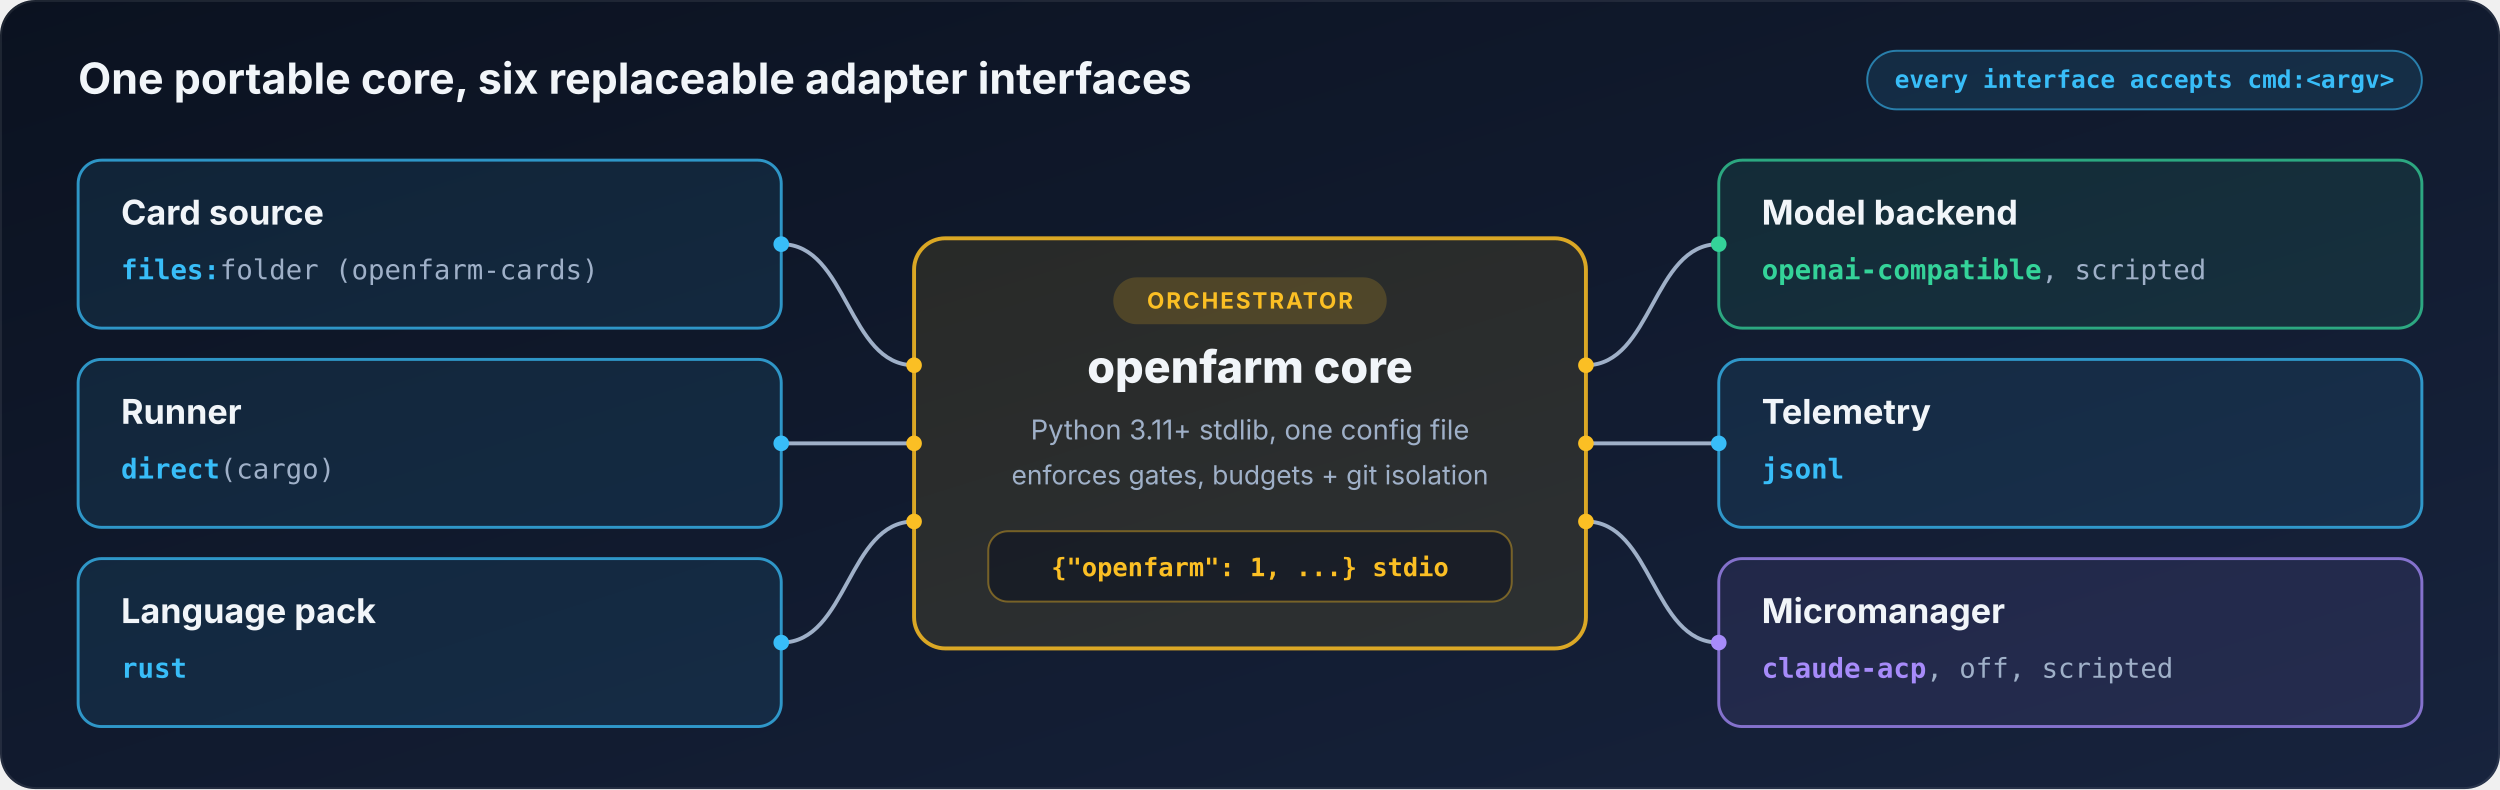
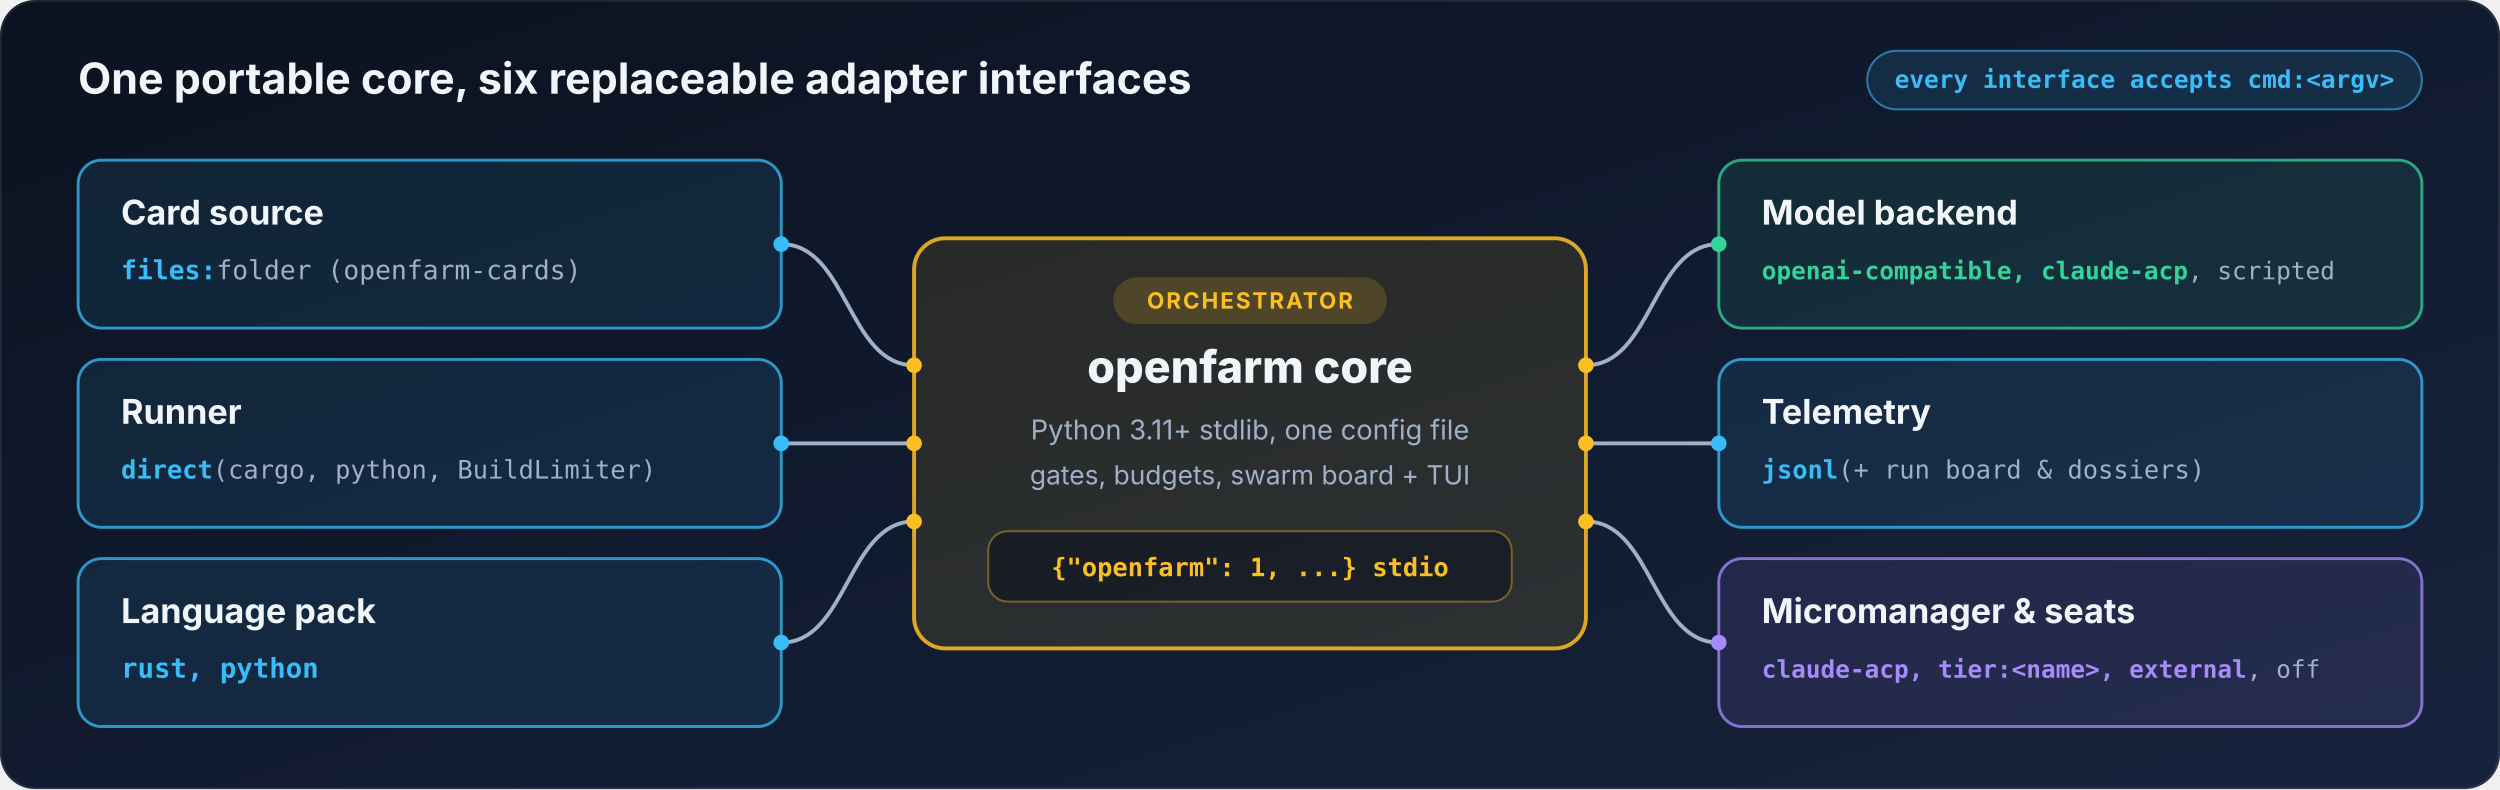
<svg xmlns="http://www.w3.org/2000/svg" width="1280" height="404" viewBox="0 0 1280 404" role="img" aria-labelledby="arch-t arch-d">
  <defs>
    <linearGradient id="bg" x1="0" y1="0" x2="1" y2="1">
      <stop offset="0" stop-color="#0b1220" />
      <stop offset="1" stop-color="#17233d" />
    </linearGradient>
  </defs>
  <rect x="0" y="0" width="1280" height="404" rx="18" fill="url(#bg)" />
  <rect x="0.5" y="0.5" width="1279" height="403" rx="18" fill="none" stroke="#ffffff" stroke-opacity="0.08" />
  <text x="40" y="48" font-family="Inter, 'Segoe UI', -apple-system, Helvetica, Arial, sans-serif" font-size="22" font-weight="700" fill="#f1f5f9" text-anchor="start">One portable core, six replaceable adapter interfaces</text>
  <rect x="956" y="26" width="284" height="30" rx="15" fill="#38bdf8" fill-opacity="0.12" stroke="#38bdf8" stroke-opacity="0.6" />
  <text x="1098" y="45" font-family="ui-monospace, SFMono-Regular, Menlo, Consolas, 'DejaVu Sans Mono', monospace" font-size="12.5" font-weight="600" fill="#38bdf8" text-anchor="middle">every interface accepts cmd:&lt;argv&gt;</text>
  <rect x="468" y="122" width="344" height="210" rx="16" fill="#fbbf24" fill-opacity="0.11" stroke="#fbbf24" stroke-opacity="0.85" stroke-width="2" />
  <rect x="570" y="142" width="140" height="24" rx="12" fill="#fbbf24" fill-opacity="0.18" />
  <text x="640" y="158" font-family="Inter, 'Segoe UI', -apple-system, Helvetica, Arial, sans-serif" font-size="11.5" font-weight="700" fill="#fbbf24" text-anchor="middle" letter-spacing="1">ORCHESTRATOR</text>
  <text x="640" y="196" font-family="Inter, 'Segoe UI', -apple-system, Helvetica, Arial, sans-serif" font-size="23" font-weight="800" fill="#f1f5f9" text-anchor="middle">openfarm core</text>
  <text x="640" y="225" font-family="Inter, 'Segoe UI', -apple-system, Helvetica, Arial, sans-serif" font-size="14" font-weight="400" fill="#9fb0c8" text-anchor="middle">Python 3.11+ stdlib, one config file</text>
-   <text x="640" y="248" font-family="Inter, 'Segoe UI', -apple-system, Helvetica, Arial, sans-serif" font-size="13.5" font-weight="400" fill="#9fb0c8" text-anchor="middle">enforces gates, budgets + git isolation</text>
+   <text x="640" y="248" font-family="Inter, 'Segoe UI', -apple-system, Helvetica, Arial, sans-serif" font-size="13.5" font-weight="400" fill="#9fb0c8" text-anchor="middle">gates, budgets, swarm board + TUI</text>
  <rect x="506" y="272" width="268" height="36" rx="10" fill="#0b1220" fill-opacity="0.55" stroke="#fbbf24" stroke-opacity="0.4" />
  <text x="640" y="295" font-family="ui-monospace, SFMono-Regular, Menlo, Consolas, 'DejaVu Sans Mono', monospace" font-size="13" font-weight="600" fill="#fbbf24" text-anchor="middle">{"openfarm": 1, ...} stdio</text>
  <rect x="40" y="82" width="360" height="86" rx="12" fill="#38bdf8" fill-opacity="0.10" stroke="#38bdf8" stroke-opacity="0.75" stroke-width="1.5" />
  <text x="62" y="115" font-family="Inter, 'Segoe UI', -apple-system, Helvetica, Arial, sans-serif" font-size="17.5" font-weight="700" fill="#f1f5f9" text-anchor="start">Card source</text>
-   <text x="62" y="143" font-family="ui-monospace, SFMono-Regular, Menlo, Consolas, 'DejaVu Sans Mono', monospace" font-size="14" font-weight="600" fill="#38bdf8" text-anchor="start">files:<tspan fill="#9fb0c8" font-weight="400"> folder (openfarm-cards)</tspan>
+   <text x="62" y="143" font-family="ui-monospace, SFMono-Regular, Menlo, Consolas, 'DejaVu Sans Mono', monospace" font-size="13.5" font-weight="600" fill="#38bdf8" text-anchor="start">files:<tspan fill="#9fb0c8" font-weight="400"> folder (openfarm-cards)</tspan>
  </text>
  <rect x="40" y="184" width="360" height="86" rx="12" fill="#38bdf8" fill-opacity="0.10" stroke="#38bdf8" stroke-opacity="0.75" stroke-width="1.5" />
  <text x="62" y="217" font-family="Inter, 'Segoe UI', -apple-system, Helvetica, Arial, sans-serif" font-size="17.5" font-weight="700" fill="#f1f5f9" text-anchor="start">Runner</text>
-   <text x="62" y="245" font-family="ui-monospace, SFMono-Regular, Menlo, Consolas, 'DejaVu Sans Mono', monospace" font-size="14" font-weight="600" fill="#38bdf8" text-anchor="start">direct<tspan fill="#9fb0c8" font-weight="400"> (cargo)</tspan>
+   <text x="62" y="245" font-family="ui-monospace, SFMono-Regular, Menlo, Consolas, 'DejaVu Sans Mono', monospace" font-size="13" font-weight="600" fill="#38bdf8" text-anchor="start">direct<tspan fill="#9fb0c8" font-weight="400"> (cargo, python, BuildLimiter)</tspan>
  </text>
  <rect x="40" y="286" width="360" height="86" rx="12" fill="#38bdf8" fill-opacity="0.10" stroke="#38bdf8" stroke-opacity="0.75" stroke-width="1.5" />
  <text x="62" y="319" font-family="Inter, 'Segoe UI', -apple-system, Helvetica, Arial, sans-serif" font-size="17.5" font-weight="700" fill="#f1f5f9" text-anchor="start">Language pack</text>
-   <text x="62" y="347" font-family="ui-monospace, SFMono-Regular, Menlo, Consolas, 'DejaVu Sans Mono', monospace" font-size="14" font-weight="600" fill="#38bdf8" text-anchor="start">rust</text>
+   <text x="62" y="347" font-family="ui-monospace, SFMono-Regular, Menlo, Consolas, 'DejaVu Sans Mono', monospace" font-size="14" font-weight="600" fill="#38bdf8" text-anchor="start">rust, python</text>
  <rect x="880" y="82" width="360" height="86" rx="12" fill="#34d399" fill-opacity="0.10" stroke="#34d399" stroke-opacity="0.75" stroke-width="1.5" />
  <text x="902" y="115" font-family="Inter, 'Segoe UI', -apple-system, Helvetica, Arial, sans-serif" font-size="17.5" font-weight="700" fill="#f1f5f9" text-anchor="start">Model backend</text>
-   <text x="902" y="143" font-family="ui-monospace, SFMono-Regular, Menlo, Consolas, 'DejaVu Sans Mono', monospace" font-size="14" font-weight="600" fill="#34d399" text-anchor="start">openai-compatible<tspan fill="#9fb0c8" font-weight="400">, scripted</tspan>
+   <text x="902" y="143" font-family="ui-monospace, SFMono-Regular, Menlo, Consolas, 'DejaVu Sans Mono', monospace" font-size="12.5" font-weight="600" fill="#34d399" text-anchor="start">openai-compatible, claude-acp<tspan fill="#9fb0c8" font-weight="400">, scripted</tspan>
  </text>
  <rect x="880" y="184" width="360" height="86" rx="12" fill="#38bdf8" fill-opacity="0.10" stroke="#38bdf8" stroke-opacity="0.75" stroke-width="1.5" />
  <text x="902" y="217" font-family="Inter, 'Segoe UI', -apple-system, Helvetica, Arial, sans-serif" font-size="17.5" font-weight="700" fill="#f1f5f9" text-anchor="start">Telemetry</text>
-   <text x="902" y="245" font-family="ui-monospace, SFMono-Regular, Menlo, Consolas, 'DejaVu Sans Mono', monospace" font-size="14" font-weight="600" fill="#38bdf8" text-anchor="start">jsonl</text>
+   <text x="902" y="245" font-family="ui-monospace, SFMono-Regular, Menlo, Consolas, 'DejaVu Sans Mono', monospace" font-size="13" font-weight="600" fill="#38bdf8" text-anchor="start">jsonl<tspan fill="#9fb0c8" font-weight="400"> (+ run board &amp; dossiers)</tspan>
+   </text>
  <rect x="880" y="286" width="360" height="86" rx="12" fill="#a78bfa" fill-opacity="0.10" stroke="#a78bfa" stroke-opacity="0.75" stroke-width="1.5" />
-   <text x="902" y="319" font-family="Inter, 'Segoe UI', -apple-system, Helvetica, Arial, sans-serif" font-size="17.5" font-weight="700" fill="#f1f5f9" text-anchor="start">Micromanager</text>
-   <text x="902" y="347" font-family="ui-monospace, SFMono-Regular, Menlo, Consolas, 'DejaVu Sans Mono', monospace" font-size="14" font-weight="600" fill="#a78bfa" text-anchor="start">claude-acp<tspan fill="#9fb0c8" font-weight="400">, off, scripted</tspan>
+   <text x="902" y="319" font-family="Inter, 'Segoe UI', -apple-system, Helvetica, Arial, sans-serif" font-size="17.5" font-weight="700" fill="#f1f5f9" text-anchor="start">Micromanager &amp; seats</text>
+   <text x="902" y="347" font-family="ui-monospace, SFMono-Regular, Menlo, Consolas, 'DejaVu Sans Mono', monospace" font-size="12.5" font-weight="600" fill="#a78bfa" text-anchor="start">claude-acp, tier:&lt;name&gt;, external<tspan fill="#9fb0c8" font-weight="400">, off</tspan>
  </text>
  <path d="M468,187 C434,187 434,125 400,125" fill="none" stroke="#9fb0c8" stroke-width="2" />
  <path d="M468,227 L400,227" fill="none" stroke="#9fb0c8" stroke-width="2" />
  <path d="M468,267 C434,267 434,329 400,329" fill="none" stroke="#9fb0c8" stroke-width="2" />
  <path d="M812,187 C846,187 846,125 880,125" fill="none" stroke="#9fb0c8" stroke-width="2" />
  <path d="M812,227 L880,227" fill="none" stroke="#9fb0c8" stroke-width="2" />
  <path d="M812,267 C846,267 846,329 880,329" fill="none" stroke="#9fb0c8" stroke-width="2" />
  <circle cx="468" cy="187" r="4" fill="#fbbf24" />
  <circle cx="468" cy="227" r="4" fill="#fbbf24" />
  <circle cx="468" cy="267" r="4" fill="#fbbf24" />
  <circle cx="400" cy="125" r="4" fill="#38bdf8" />
  <circle cx="400" cy="227" r="4" fill="#38bdf8" />
  <circle cx="400" cy="329" r="4" fill="#38bdf8" />
  <circle cx="812" cy="187" r="4" fill="#fbbf24" />
  <circle cx="812" cy="227" r="4" fill="#fbbf24" />
  <circle cx="812" cy="267" r="4" fill="#fbbf24" />
  <circle cx="880" cy="125" r="4" fill="#34d399" />
  <circle cx="880" cy="227" r="4" fill="#38bdf8" />
  <circle cx="880" cy="329" r="4" fill="#a78bfa" />
</svg>
